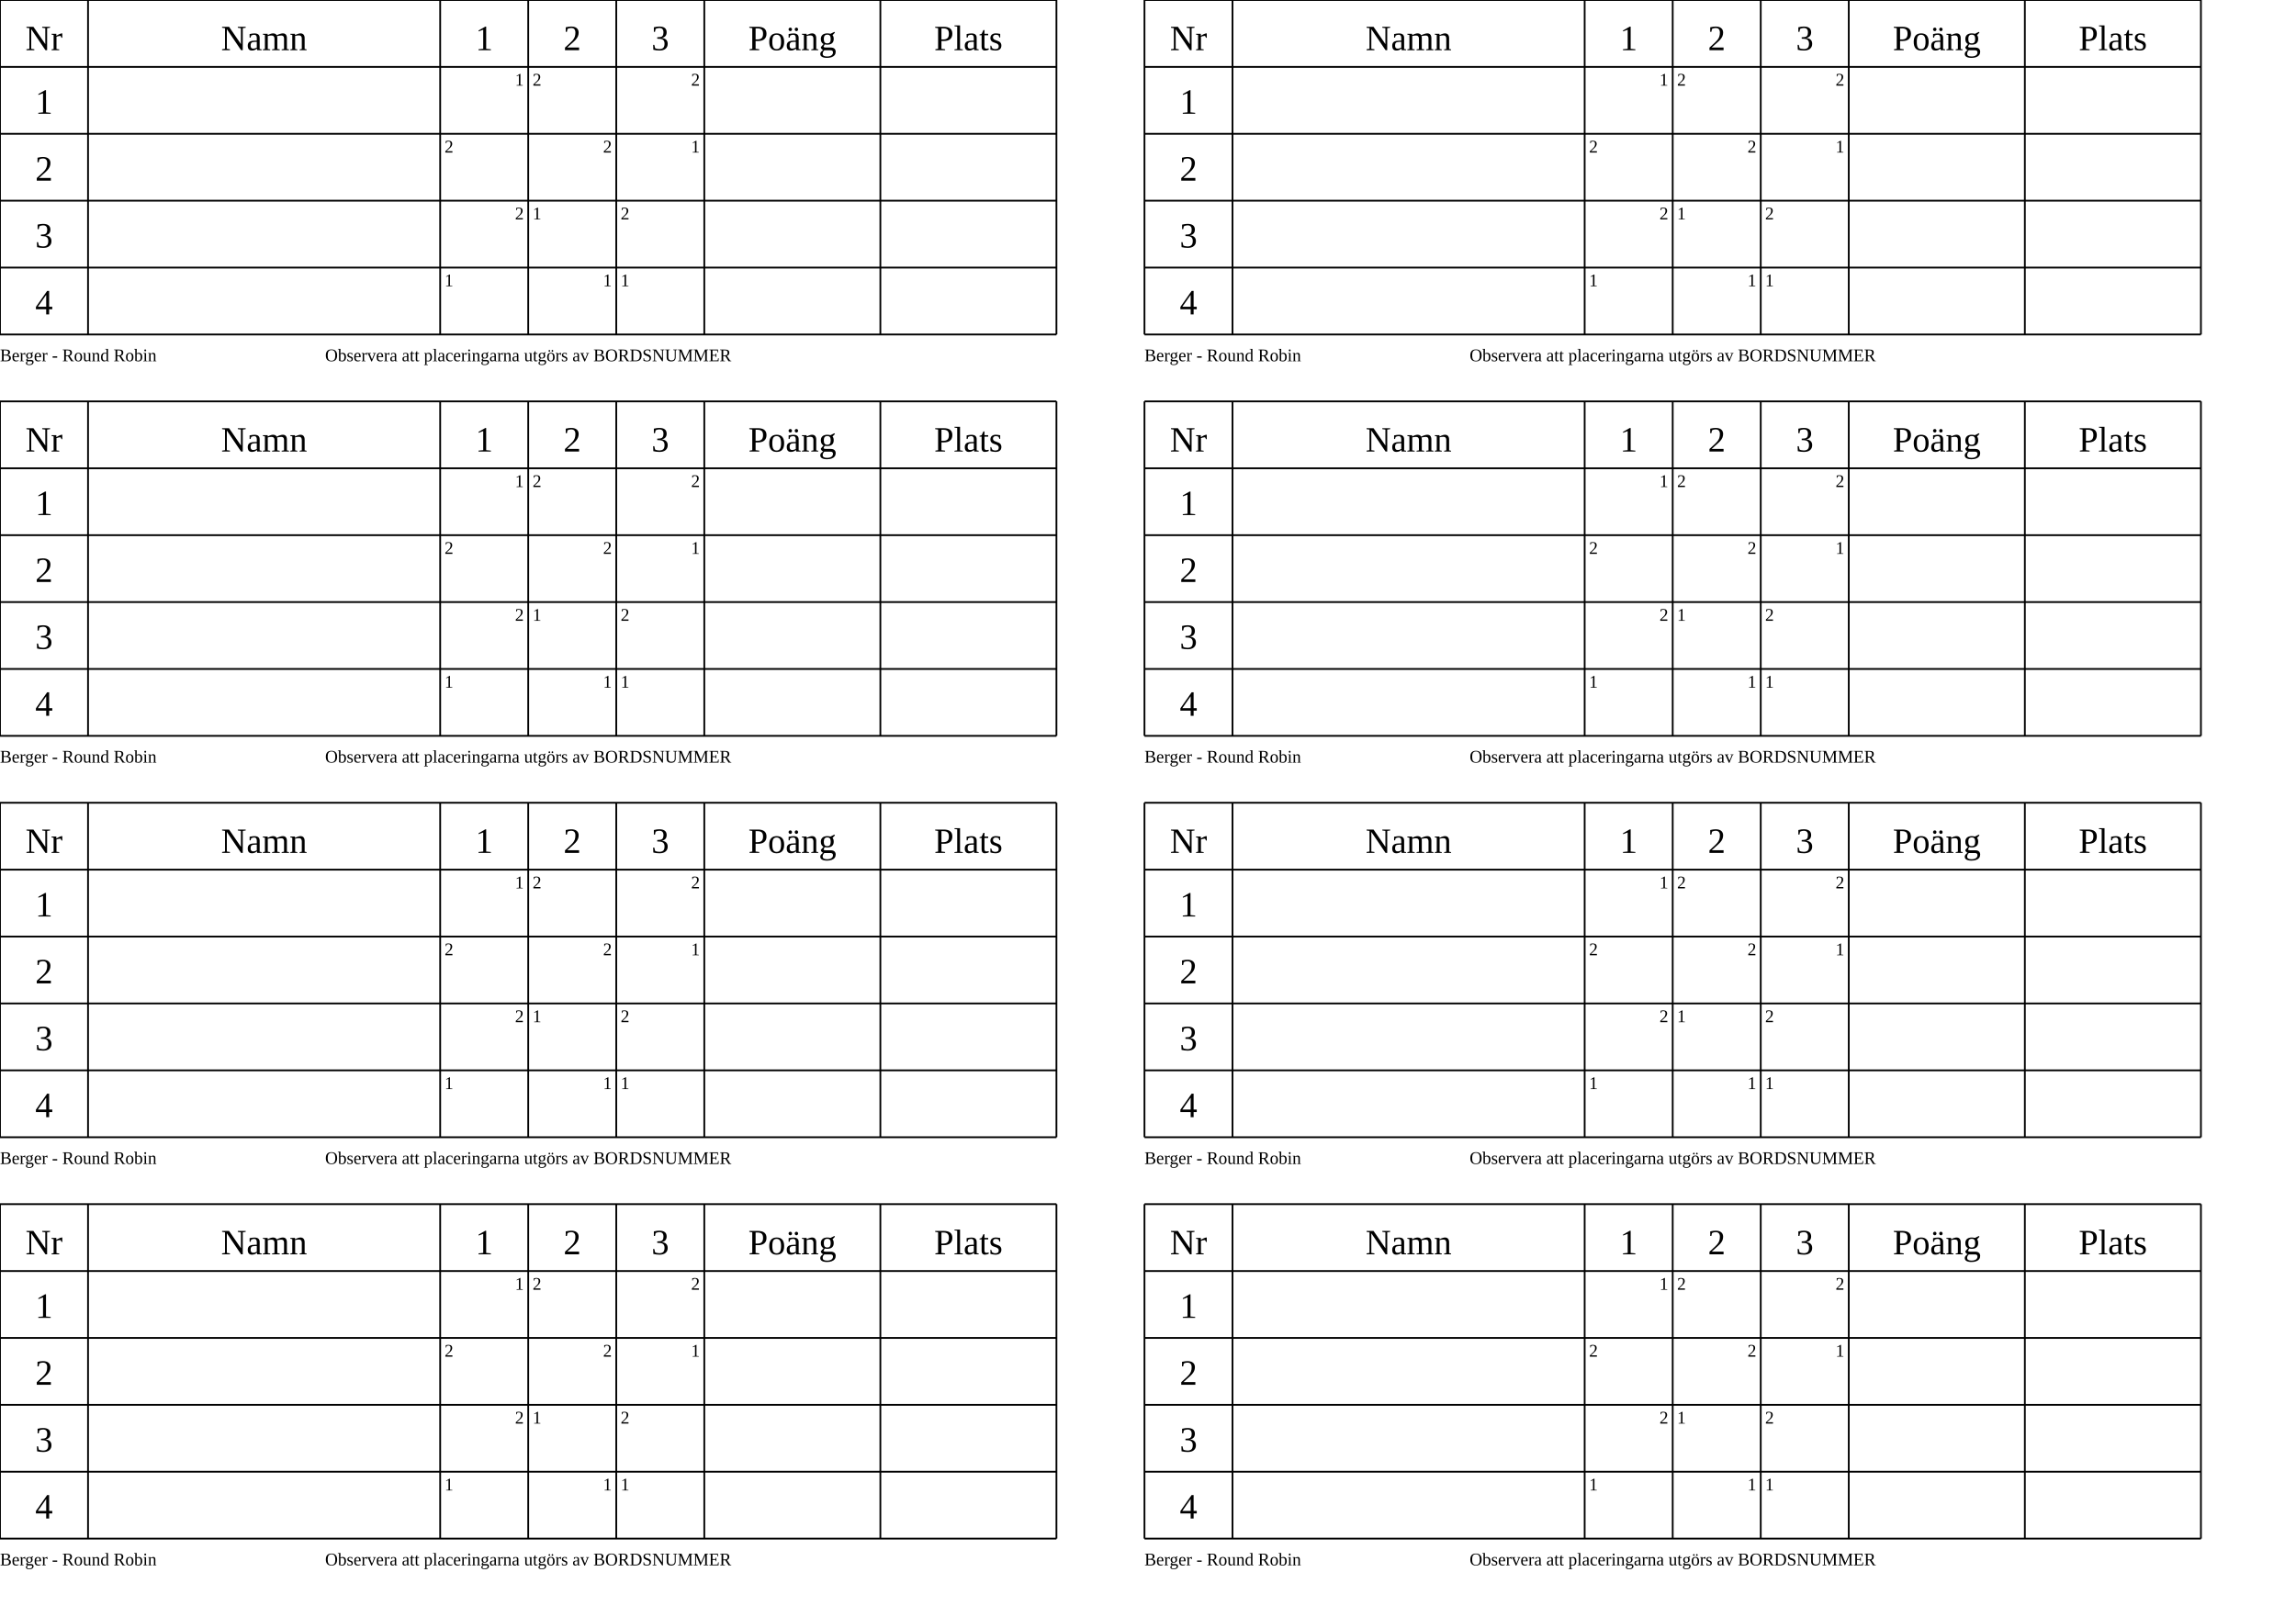
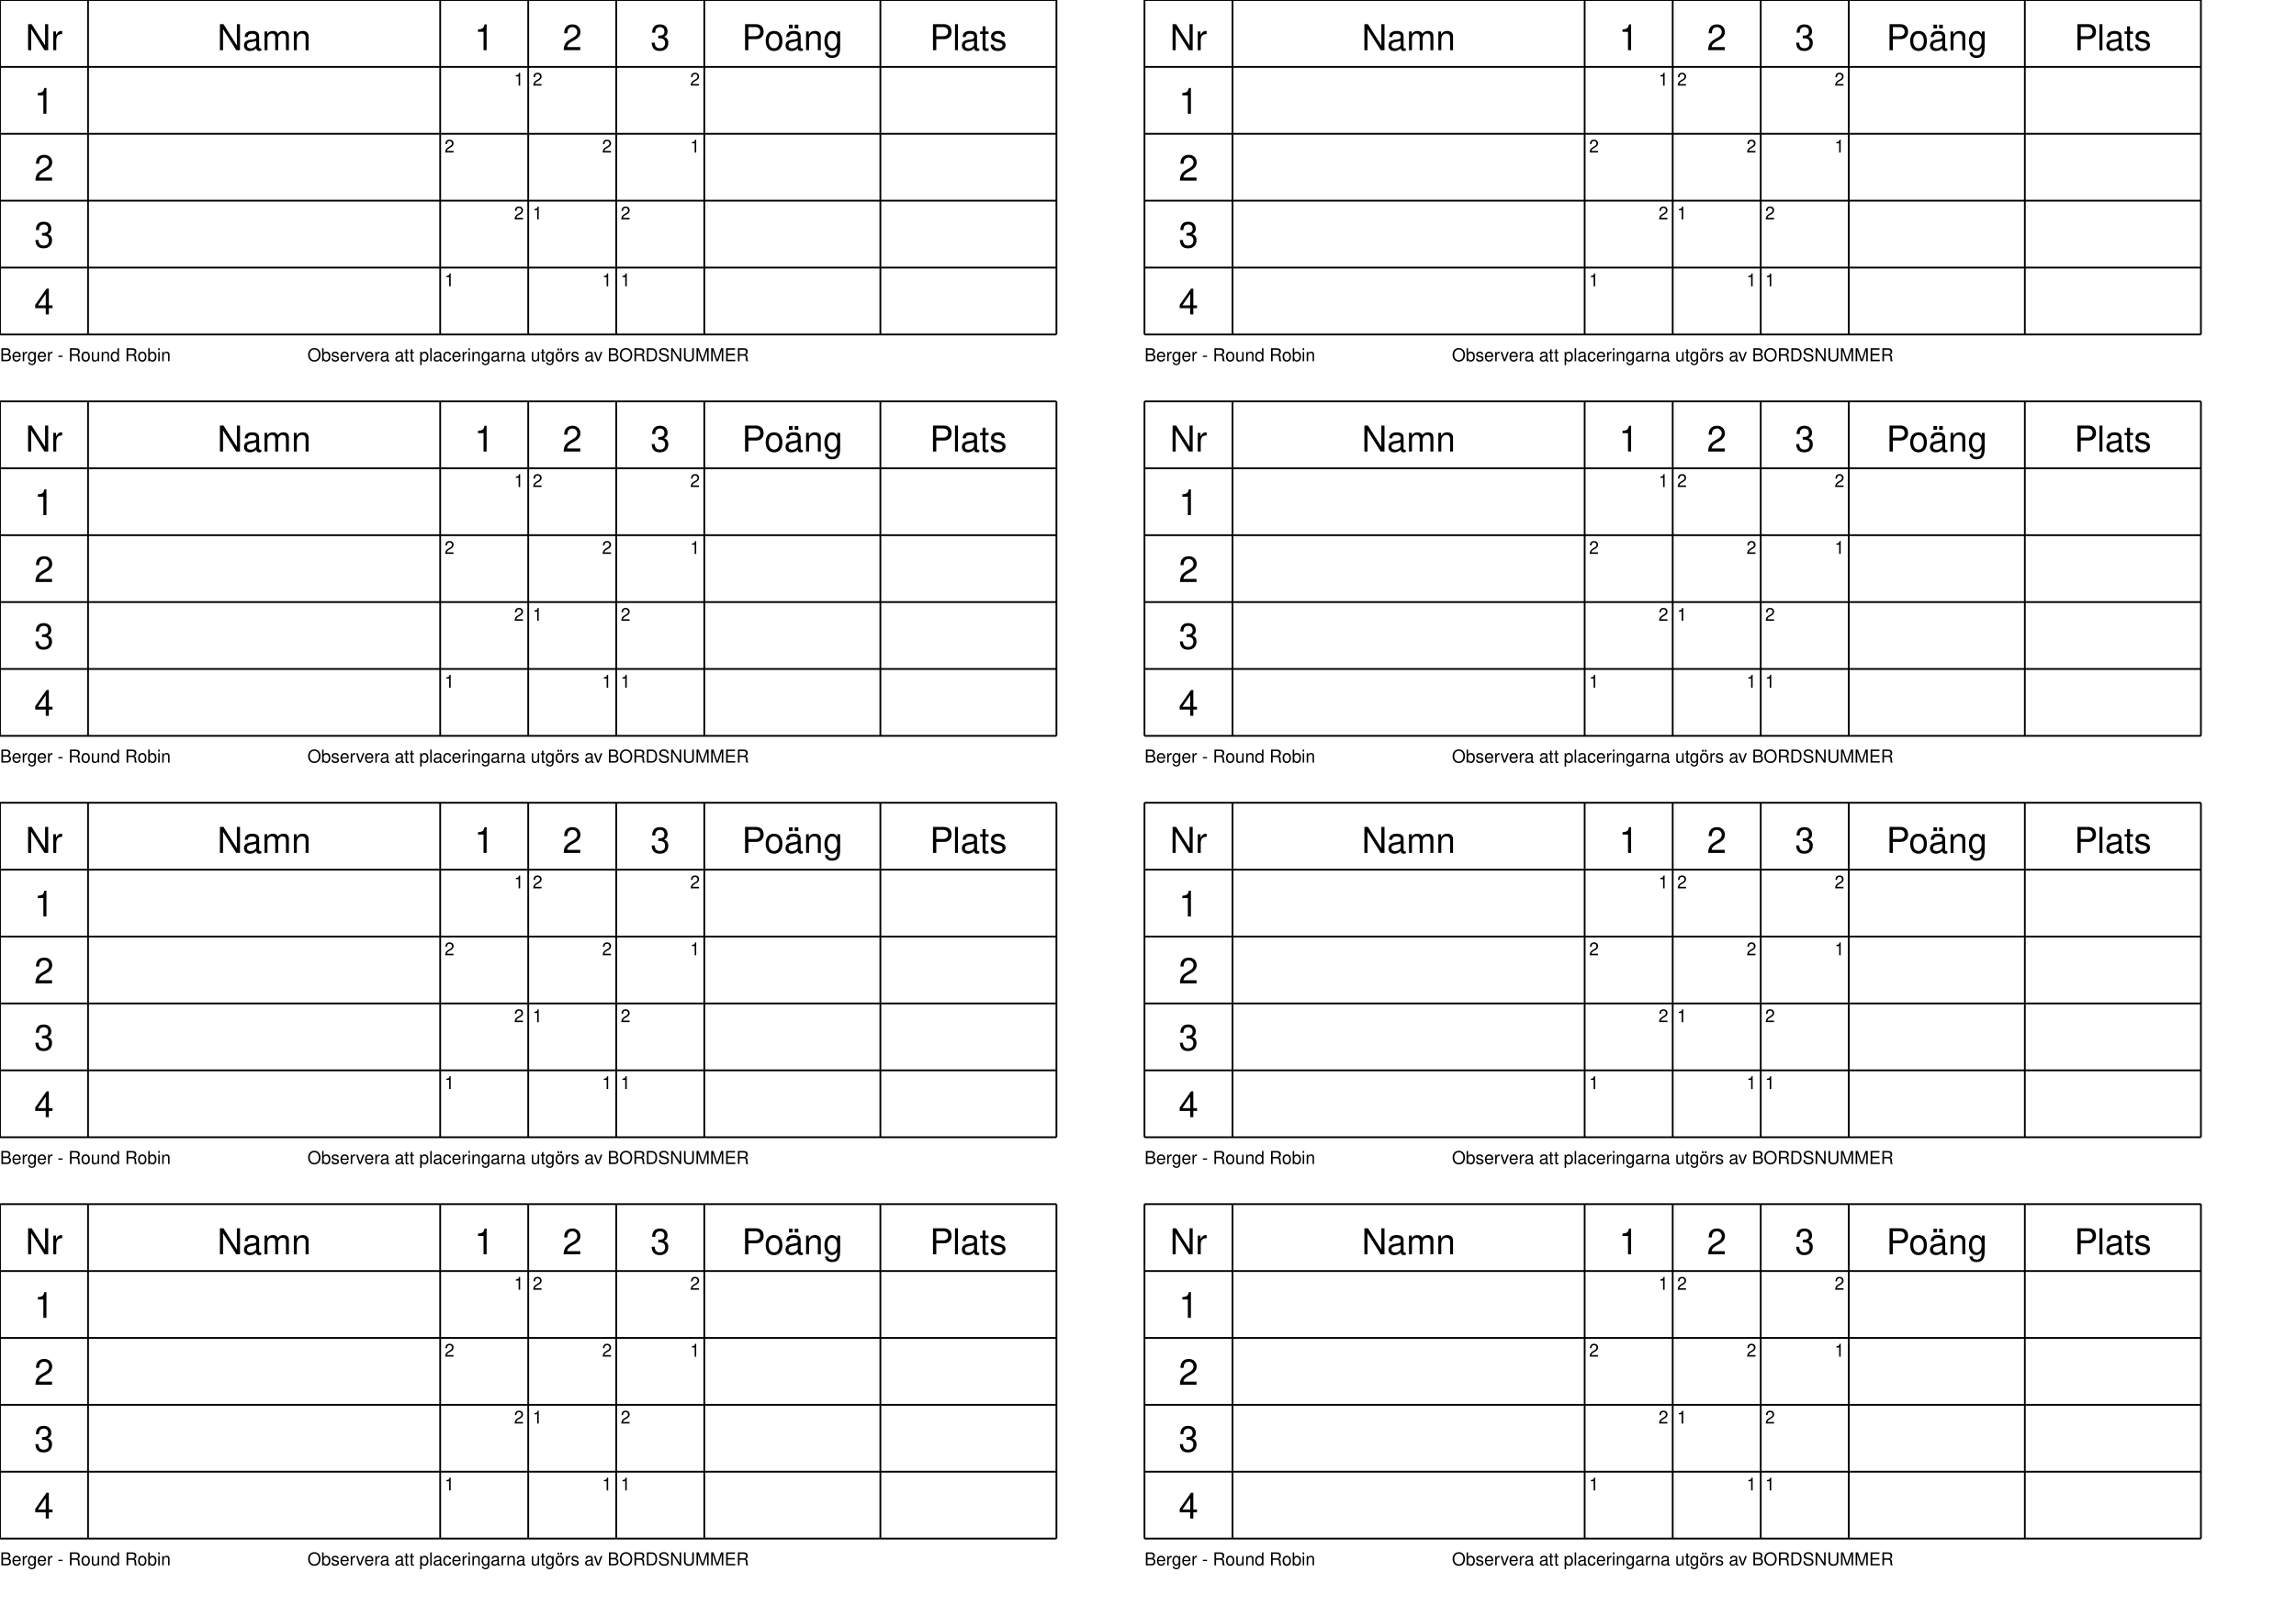
<svg xmlns="http://www.w3.org/2000/svg" version="1.1" width="1630" height="1140">
  <defs>
    <g id="berger">
      <line x1="0" y1="0" x2="0" y2="187.5" stroke="black" />
-       <text font-size="1.667em" text-anchor="middle" x="25" y="28.125">Nr</text>
+       <text font-family="Helvetica" font-size="1.667em" text-anchor="middle" x="25" y="28.125">Nr</text>
      <line x1="50" y1="0" x2="50" y2="187.5" stroke="black" />
-       <text font-size="1.667em" text-anchor="middle" x="150" y="28.125">Namn</text>
+       <text font-family="Helvetica" font-size="1.667em" text-anchor="middle" x="150" y="28.125">Namn</text>
      <line x1="250" y1="0" x2="250" y2="187.5" stroke="black" />
-       <text font-size="1.667em" text-anchor="middle" x="275" y="28.125">1</text>
+       <text font-family="Helvetica" font-size="1.667em" text-anchor="middle" x="275" y="28.125">1</text>
      <line x1="300" y1="0" x2="300" y2="187.5" stroke="black" />
-       <text font-size="1.667em" text-anchor="middle" x="325" y="28.125">2</text>
+       <text font-family="Helvetica" font-size="1.667em" text-anchor="middle" x="325" y="28.125">2</text>
      <line x1="350" y1="0" x2="350" y2="187.5" stroke="black" />
-       <text font-size="1.667em" text-anchor="middle" x="375" y="28.125">3</text>
+       <text font-family="Helvetica" font-size="1.667em" text-anchor="middle" x="375" y="28.125">3</text>
      <line x1="400" y1="0" x2="400" y2="187.5" stroke="black" />
-       <text font-size="1.667em" text-anchor="middle" x="450" y="28.125">Poäng</text>
+       <text font-family="Helvetica" font-size="1.667em" text-anchor="middle" x="450" y="28.125">Poäng</text>
      <line x1="500" y1="0" x2="500" y2="187.5" stroke="black" />
-       <text font-size="1.667em" text-anchor="middle" x="550" y="28.125">Plats</text>
+       <text font-family="Helvetica" font-size="1.667em" text-anchor="middle" x="550" y="28.125">Plats</text>
      <line x1="600" y1="0" x2="600" y2="187.5" stroke="black" />
      <line x1="0" y1="0" x2="600" y2="0" stroke="black" />
      <line x1="0" y1="37.5" x2="600" y2="37.5" stroke="black" />
      <line x1="0" y1="75" x2="600" y2="75" stroke="black" />
      <line x1="0" y1="112.5" x2="600" y2="112.5" stroke="black" />
      <line x1="0" y1="150" x2="600" y2="150" stroke="black" />
      <line x1="0" y1="187.5" x2="600" y2="187.5" stroke="black" />
-       <text font-size="1.667em" text-anchor="middle" x="25" y="63.75">1</text>
-       <text font-size="1.667em" text-anchor="middle" x="25" y="101.25">2</text>
-       <text font-size="1.667em" text-anchor="middle" x="25" y="138.75">3</text>
-       <text font-size="1.667em" text-anchor="middle" x="25" y="176.25">4</text>
-       <text font-size="0.833em" text-anchor="end" x="297.5" y="48">1</text>
-       <text font-size="0.833em" text-anchor="start" x="252.5" y="85.5">2</text>
-       <text font-size="0.833em" text-anchor="end" x="297.5" y="123">2</text>
-       <text font-size="0.833em" text-anchor="start" x="252.5" y="160.5">1</text>
-       <text font-size="0.833em" text-anchor="start" x="302.5" y="48">2</text>
-       <text font-size="0.833em" text-anchor="end" x="347.5" y="85.5">2</text>
-       <text font-size="0.833em" text-anchor="start" x="302.5" y="123">1</text>
-       <text font-size="0.833em" text-anchor="end" x="347.5" y="160.5">1</text>
-       <text font-size="0.833em" text-anchor="end" x="397.5" y="48">2</text>
-       <text font-size="0.833em" text-anchor="end" x="397.5" y="85.5">1</text>
-       <text font-size="0.833em" text-anchor="start" x="352.5" y="123">2</text>
-       <text font-size="0.833em" text-anchor="start" x="352.5" y="160.5">1</text>
-       <text font-size="0.833em" text-anchor="start" x="0" y="202.5">Berger - Round Robin</text>
-       <text font-size="0.833em" text-anchor="middle" x="300" y="202.5">Observera att placeringarna utgörs av BORDSNUMMER</text>
+       <text font-family="Helvetica" font-size="1.667em" text-anchor="middle" x="25" y="63.75">1</text>
+       <text font-family="Helvetica" font-size="1.667em" text-anchor="middle" x="25" y="101.25">2</text>
+       <text font-family="Helvetica" font-size="1.667em" text-anchor="middle" x="25" y="138.75">3</text>
+       <text font-family="Helvetica" font-size="1.667em" text-anchor="middle" x="25" y="176.25">4</text>
+       <text font-family="Helvetica" font-size="0.833em" text-anchor="end" x="297.5" y="48">1</text>
+       <text font-family="Helvetica" font-size="0.833em" text-anchor="start" x="252.5" y="85.5">2</text>
+       <text font-family="Helvetica" font-size="0.833em" text-anchor="end" x="297.5" y="123">2</text>
+       <text font-family="Helvetica" font-size="0.833em" text-anchor="start" x="252.5" y="160.5">1</text>
+       <text font-family="Helvetica" font-size="0.833em" text-anchor="start" x="302.5" y="48">2</text>
+       <text font-family="Helvetica" font-size="0.833em" text-anchor="end" x="347.5" y="85.5">2</text>
+       <text font-family="Helvetica" font-size="0.833em" text-anchor="start" x="302.5" y="123">1</text>
+       <text font-family="Helvetica" font-size="0.833em" text-anchor="end" x="347.5" y="160.5">1</text>
+       <text font-family="Helvetica" font-size="0.833em" text-anchor="end" x="397.5" y="48">2</text>
+       <text font-family="Helvetica" font-size="0.833em" text-anchor="end" x="397.5" y="85.5">1</text>
+       <text font-family="Helvetica" font-size="0.833em" text-anchor="start" x="352.5" y="123">2</text>
+       <text font-family="Helvetica" font-size="0.833em" text-anchor="start" x="352.5" y="160.5">1</text>
+       <text font-family="Helvetica" font-size="0.833em" text-anchor="start" x="0" y="202.5">Berger - Round Robin</text>
+       <text font-family="Helvetica" font-size="0.833em" text-anchor="middle" x="300" y="202.5">Observera att placeringarna utgörs av BORDSNUMMER</text>
    </g>
  </defs>
  <use href="#berger" x="0" y="0" transform="scale(1.25 1.266667)" />
  <use href="#berger" x="0" y="225" transform="scale(1.25 1.266667)" />
  <use href="#berger" x="0" y="450" transform="scale(1.25 1.266667)" />
  <use href="#berger" x="0" y="675" transform="scale(1.25 1.266667)" />
  <use href="#berger" x="650" y="0" transform="scale(1.25 1.266667)" />
  <use href="#berger" x="650" y="225" transform="scale(1.25 1.266667)" />
  <use href="#berger" x="650" y="450" transform="scale(1.25 1.266667)" />
  <use href="#berger" x="650" y="675" transform="scale(1.25 1.266667)" />
</svg>
